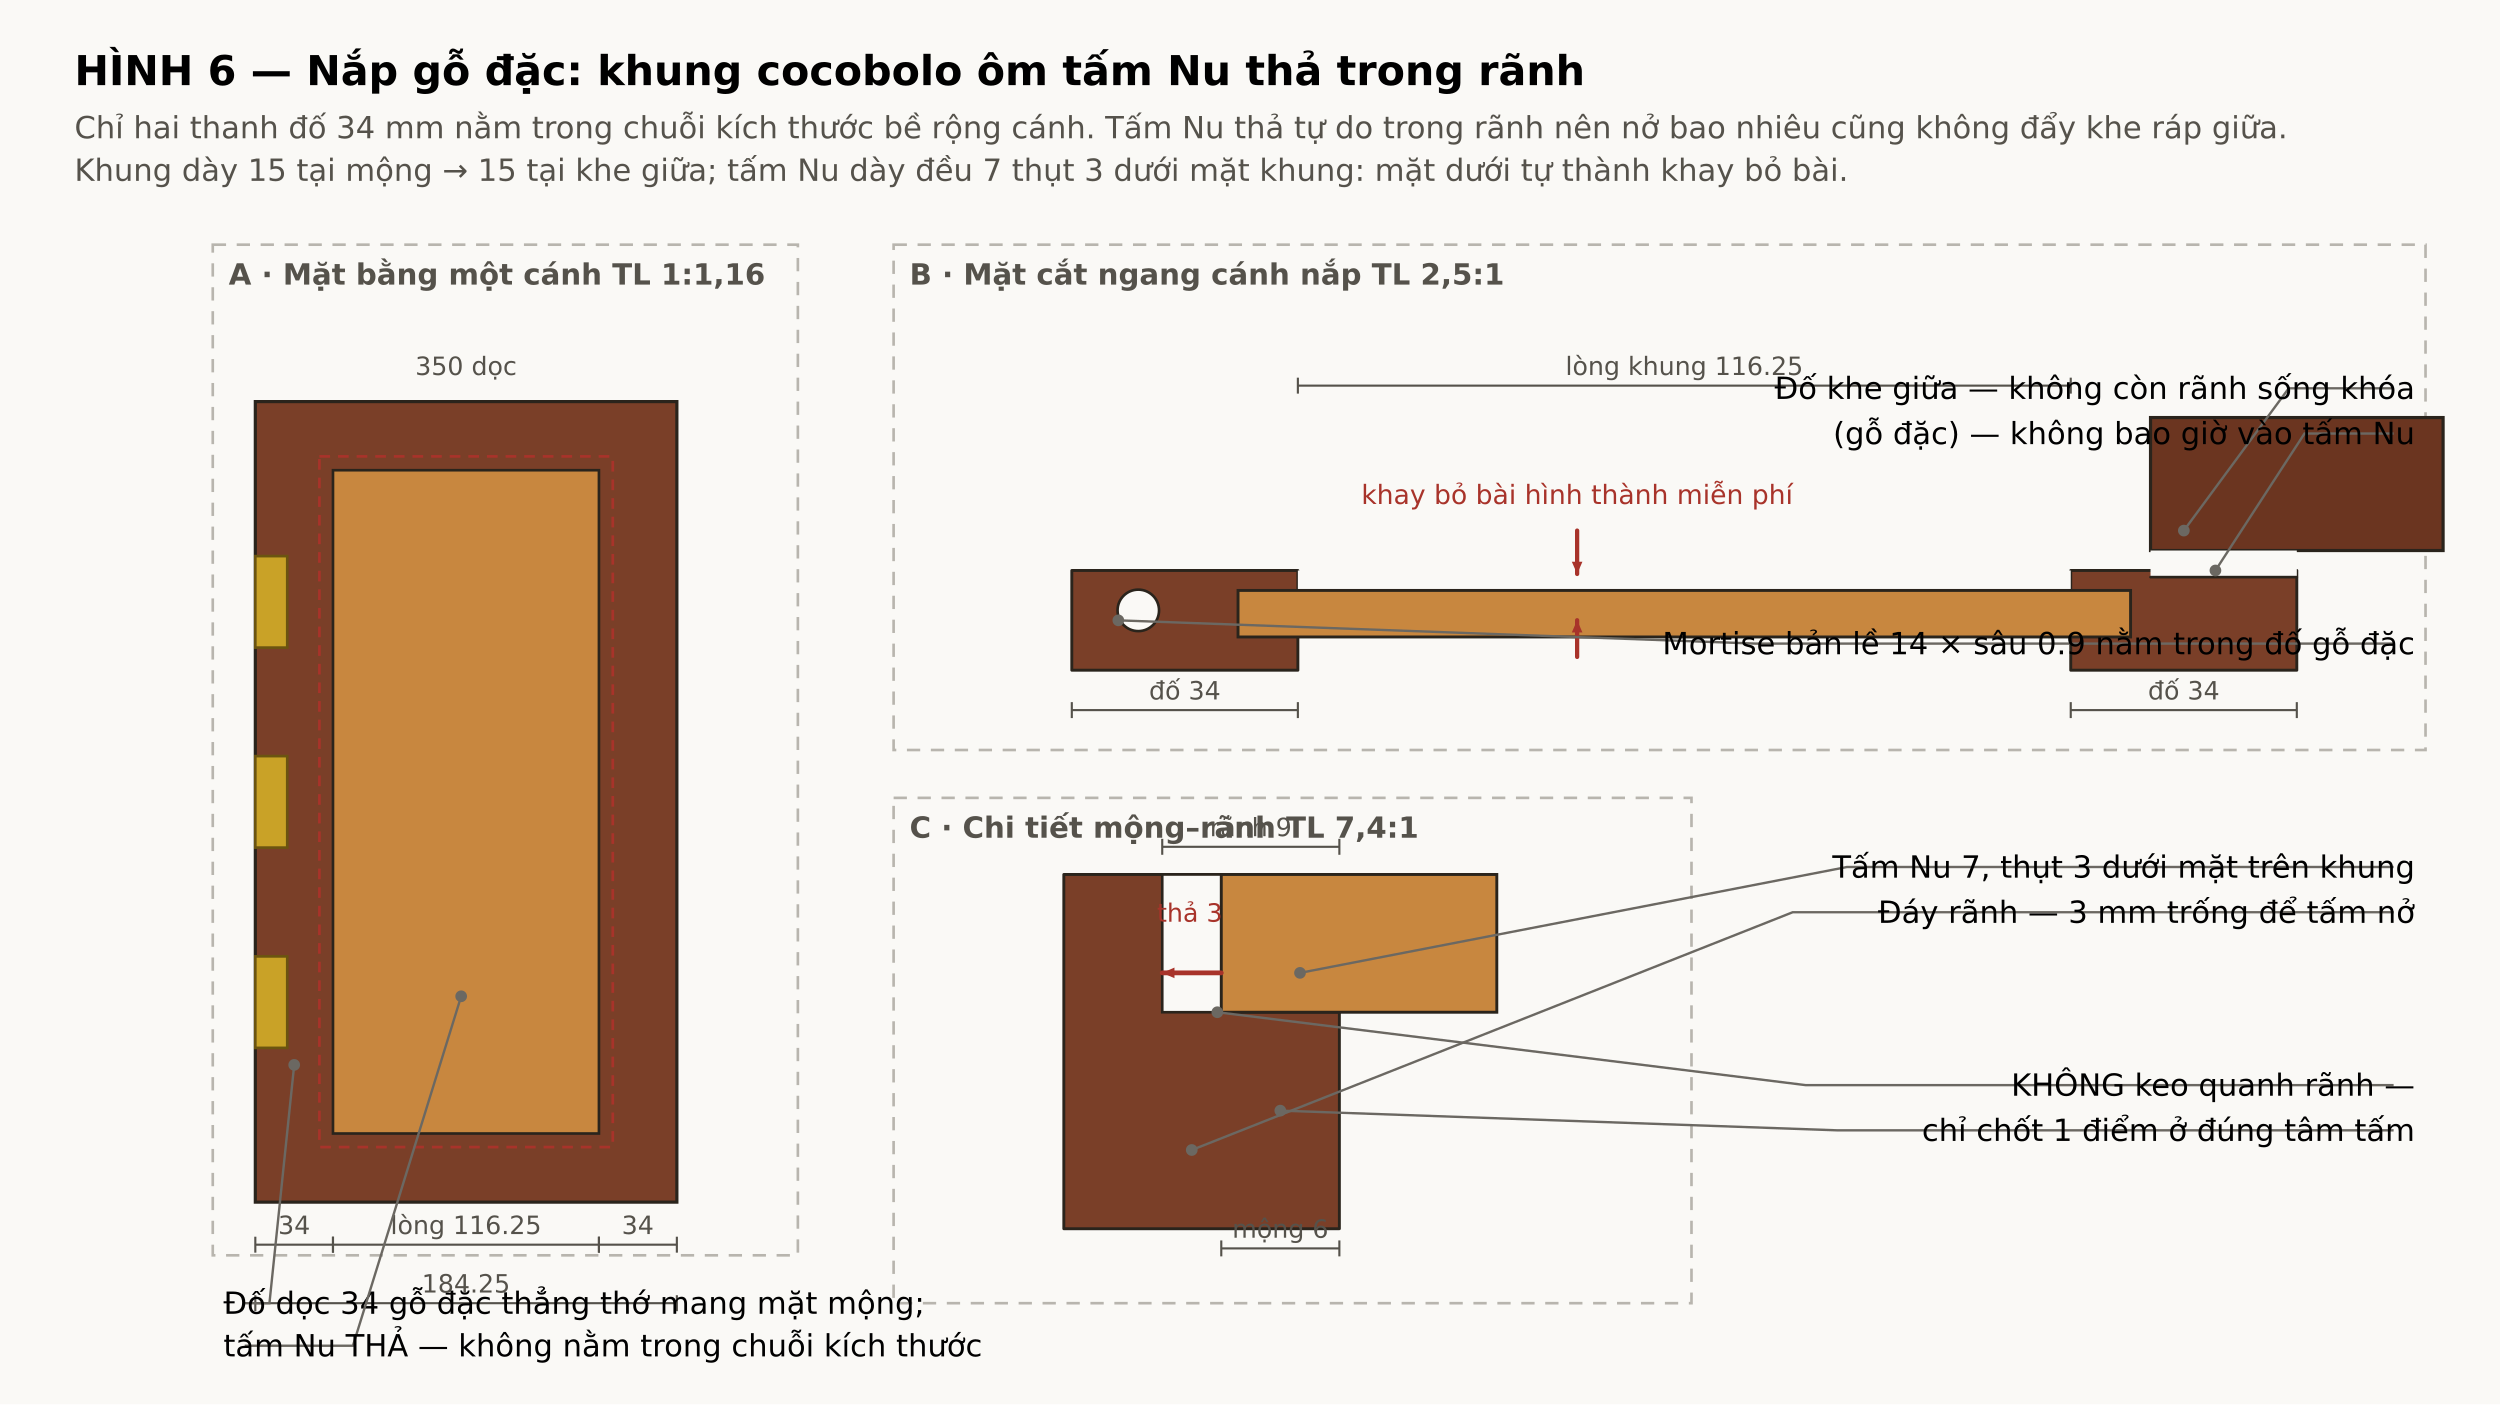
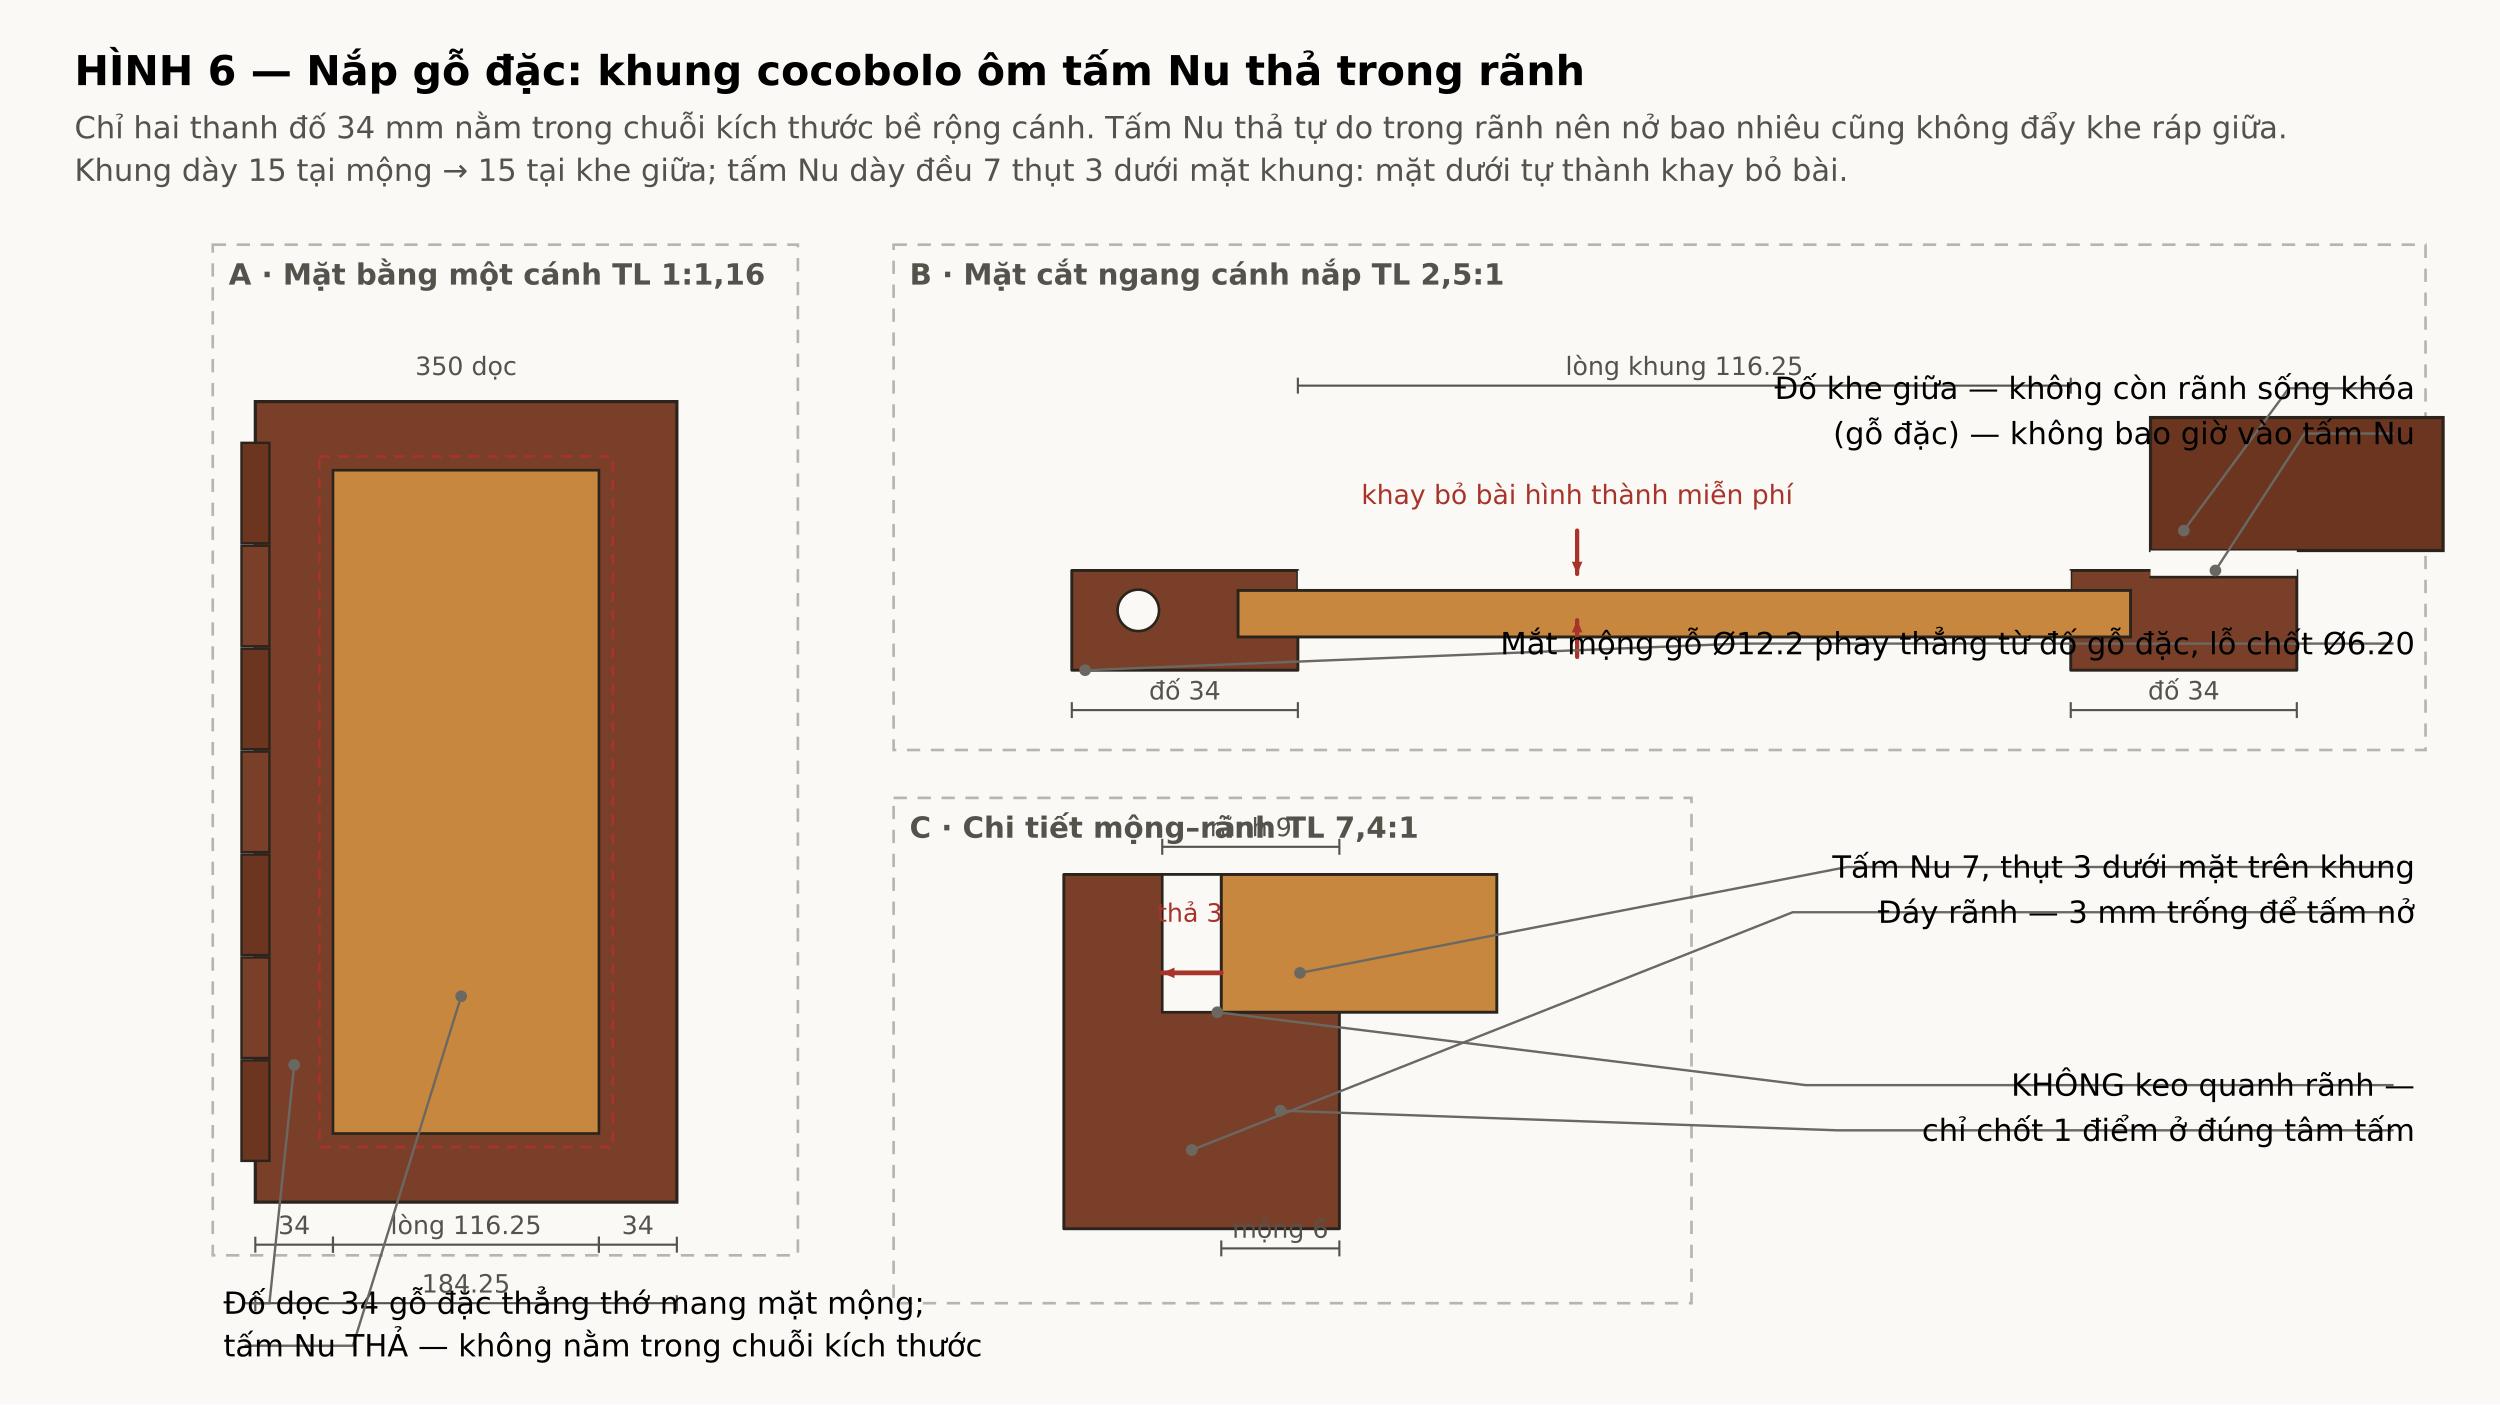
<svg xmlns="http://www.w3.org/2000/svg" width="940" height="528" viewBox="0 0 940 528" font-family="DejaVu Sans" font-size="11.5">
  <rect width="100%" height="100%" fill="#faf9f6" />
  <text x="28" y="32" font-size="15.5" font-weight="bold">HÌNH 6 — Nắp gỗ đặc: khung cocobolo ôm tấm Nu thả trong rãnh</text>
  <text x="28" y="52" fill="#55524b">Chỉ hai thanh đố 34 mm nằm trong chuỗi kích thước bề rộng cánh. Tấm Nu thả tự do trong rãnh nên nở bao nhiêu cũng không đẩy khe ráp giữa.</text>
  <text x="28" y="68" fill="#55524b">Khung dày 15 tại mộng → 15 tại khe giữa; tấm Nu dày đều 7 thụt 3 dưới mặt khung: mặt dưới tự thành khay bỏ bài.</text>
  <rect x="80" y="92" width="220" height="380" fill="none" stroke="#b8b5ae" stroke-width="1" stroke-dasharray="5,4" />
  <text x="86" y="107" font-size="11" font-weight="bold" fill="#55524b">A · Mặt bằng một cánh  TL 1:1,16</text>
  <rect x="96.0" y="151.0" width="158.5" height="301.0" fill="#7a3f28" stroke="#2a241c" stroke-width="1.2" />
  <rect x="125.2" y="176.8" width="100.0" height="249.4" fill="#c8873f" stroke="#2a241c" stroke-width="1.0" />
  <rect x="120.1" y="171.6" width="110.3" height="259.7" fill="none" stroke="#a8332a" stroke-width="1.0" stroke-dasharray="4,3" />
-   <rect x="96.0" y="359.6" width="12.0" height="34.4" fill="#c9a227" stroke="#6b5410" stroke-width="1.0" />
-   <rect x="96.0" y="284.3" width="12.0" height="34.4" fill="#c9a227" stroke="#6b5410" stroke-width="1.0" />
-   <rect x="96.0" y="209.1" width="12.0" height="34.4" fill="#c9a227" stroke="#6b5410" stroke-width="1.0" />
+   <rect x="90.8" y="398.7" width="10.5" height="37.8" fill="#6b3520" stroke="#2a241c" stroke-width="0.9" />
+   <rect x="90.8" y="360.0" width="10.5" height="37.8" fill="#7a3f28" stroke="#2a241c" stroke-width="0.9" />
+   <rect x="90.8" y="321.3" width="10.5" height="37.8" fill="#6b3520" stroke="#2a241c" stroke-width="0.9" />
+   <rect x="90.8" y="282.6" width="10.5" height="37.8" fill="#7a3f28" stroke="#2a241c" stroke-width="0.9" />
+   <rect x="90.8" y="243.9" width="10.5" height="37.8" fill="#6b3520" stroke="#2a241c" stroke-width="0.9" />
+   <rect x="90.8" y="205.2" width="10.5" height="37.8" fill="#7a3f28" stroke="#2a241c" stroke-width="0.9" />
+   <rect x="90.8" y="166.5" width="10.5" height="37.8" fill="#6b3520" stroke="#2a241c" stroke-width="0.9" />
  <line x1="96.0" y1="468.0" x2="125.2" y2="468.0" stroke="#55524b" stroke-width="0.8" />
  <line x1="96.0" y1="465.0" x2="96.0" y2="471.0" stroke="#55524b" stroke-width="0.8" />
  <line x1="125.2" y1="465.0" x2="125.2" y2="471.0" stroke="#55524b" stroke-width="0.8" />
  <text x="110.6" y="464.0" text-anchor="middle" font-size="9.5" fill="#55524b">34</text>
  <line x1="125.2" y1="468.0" x2="225.2" y2="468.0" stroke="#55524b" stroke-width="0.8" />
  <line x1="125.2" y1="465.0" x2="125.2" y2="471.0" stroke="#55524b" stroke-width="0.8" />
  <line x1="225.2" y1="465.0" x2="225.2" y2="471.0" stroke="#55524b" stroke-width="0.8" />
  <text x="175.2" y="464.0" text-anchor="middle" font-size="9.5" fill="#55524b">lòng 116.25</text>
  <line x1="225.2" y1="468.0" x2="254.5" y2="468.0" stroke="#55524b" stroke-width="0.8" />
  <line x1="225.2" y1="465.0" x2="225.2" y2="471.0" stroke="#55524b" stroke-width="0.8" />
  <line x1="254.5" y1="465.0" x2="254.5" y2="471.0" stroke="#55524b" stroke-width="0.8" />
  <text x="239.8" y="464.0" text-anchor="middle" font-size="9.5" fill="#55524b">34</text>
  <line x1="96.0" y1="490.0" x2="254.5" y2="490.0" stroke="#55524b" stroke-width="0.8" />
  <line x1="96.0" y1="487.0" x2="96.0" y2="493.0" stroke="#55524b" stroke-width="0.8" />
  <line x1="254.5" y1="487.0" x2="254.5" y2="493.0" stroke="#55524b" stroke-width="0.8" />
  <text x="175.2" y="486.0" text-anchor="middle" font-size="9.5" fill="#55524b">184.25</text>
  <text x="175.227" y="141.0" text-anchor="middle" font-size="9.5" fill="#55524b">350 dọc</text>
  <rect x="336" y="92" width="576" height="190" fill="none" stroke="#b8b5ae" stroke-width="1" stroke-dasharray="5,4" />
  <text x="342" y="107" font-size="11" font-weight="bold" fill="#55524b">B · Mặt cắt ngang cánh nắp  TL 2,5:1</text>
  <polygon points="403.0,252.0 488.0,252.0 488.0,214.5 403.0,214.5" fill="#7a3f28" stroke="#2a241c" stroke-width="1.1" stroke-linejoin="round" />
  <polygon points="778.6,252.0 863.6,252.0 863.6,214.5 778.6,214.5" fill="#7a3f28" stroke="#2a241c" stroke-width="1.1" stroke-linejoin="round" />
  <polygon points="488.0,214.5 778.6,214.5 778.6,234.5 488.0,239.5" fill="#faf9f6" stroke="#faf9f6" stroke-width="0" stroke-linejoin="round" />
  <rect x="465.5" y="222.0" width="335.6" height="17.5" fill="#c8873f" stroke="#2a241c" stroke-width="1.1" />
  <circle cx="428.0" cy="229.5" r="7.8" fill="#faf9f6" stroke="#2a241c" stroke-width="1" />
  <rect x="808.6" y="157.0" width="110.0" height="50.0" fill="#6b3520" stroke="#2a241c" stroke-width="1.2" />
  <rect x="808.6" y="207.0" width="55.0" height="10.0" fill="#faf9f6" stroke="#faf9f6" stroke-width="0" />
  <polygon points="808.6,217.0 863.6,217.0" fill="none" stroke="#2a241c" stroke-width="1.0" stroke-linejoin="round" />
  <line x1="488.0" y1="145.0" x2="778.6" y2="145.0" stroke="#55524b" stroke-width="0.8" />
  <line x1="488.0" y1="142.0" x2="488.0" y2="148.0" stroke="#55524b" stroke-width="0.8" />
  <line x1="778.6" y1="142.0" x2="778.6" y2="148.0" stroke="#55524b" stroke-width="0.8" />
  <text x="633.3" y="141.0" text-anchor="middle" font-size="9.5" fill="#55524b">lòng khung 116.25</text>
  <line x1="403.0" y1="267.0" x2="488.0" y2="267.0" stroke="#55524b" stroke-width="0.8" />
  <line x1="403.0" y1="264.0" x2="403.0" y2="270.0" stroke="#55524b" stroke-width="0.8" />
  <line x1="488.0" y1="264.0" x2="488.0" y2="270.0" stroke="#55524b" stroke-width="0.8" />
  <text x="445.5" y="263.0" text-anchor="middle" font-size="9.5" fill="#55524b">đố 34</text>
  <line x1="778.6" y1="267.0" x2="863.6" y2="267.0" stroke="#55524b" stroke-width="0.8" />
  <line x1="778.6" y1="264.0" x2="778.6" y2="270.0" stroke="#55524b" stroke-width="0.8" />
  <line x1="863.6" y1="264.0" x2="863.6" y2="270.0" stroke="#55524b" stroke-width="0.8" />
  <text x="821.1" y="263.0" text-anchor="middle" font-size="9.5" fill="#55524b">đố 34</text>
  <line x1="593.0" y1="199.5" x2="593.0" y2="215.8" stroke="#a8332a" stroke-width="1.6" stroke-linecap="round" />
  <polygon points="593.0,215.8 591.0,211.2 595.0,211.2" fill="#a8332a" />
  <line x1="593.0" y1="247.0" x2="593.0" y2="233.2" stroke="#a8332a" stroke-width="1.6" stroke-linecap="round" />
  <polygon points="593.0,233.2 595.0,237.8 591.0,237.8" fill="#a8332a" />
  <text x="593.0" y="189.5" text-anchor="middle" font-size="10" fill="#a8332a">khay bỏ bài hình thành miễn phí</text>
  <rect x="336" y="300" width="300" height="190" fill="none" stroke="#b8b5ae" stroke-width="1" stroke-dasharray="5,4" />
  <text x="342" y="315" font-size="11" font-weight="bold" fill="#55524b">C · Chi tiết mộng–rãnh  TL 7,4:1</text>
  <polygon points="400.0,462.0 503.6,462.0 503.6,328.8 400.0,328.8" fill="#7a3f28" stroke="#2a241c" stroke-width="1.1" stroke-linejoin="round" />
  <rect x="437.0" y="328.8" width="66.6" height="51.8" fill="#faf9f6" stroke="#2a241c" stroke-width="1.0" />
  <rect x="459.2" y="328.8" width="103.6" height="51.8" fill="#c8873f" stroke="#2a241c" stroke-width="1.1" />
  <line x1="437.0" y1="318.4" x2="503.6" y2="318.4" stroke="#55524b" stroke-width="0.8" />
  <line x1="437.0" y1="315.4" x2="437.0" y2="321.4" stroke="#55524b" stroke-width="0.8" />
  <line x1="503.6" y1="315.4" x2="503.6" y2="321.4" stroke="#55524b" stroke-width="0.8" />
  <text x="470.3" y="314.4" text-anchor="middle" font-size="9.5" fill="#55524b">rãnh 9</text>
  <line x1="459.2" y1="469.4" x2="503.6" y2="469.4" stroke="#55524b" stroke-width="0.8" />
  <line x1="459.2" y1="466.4" x2="459.2" y2="472.4" stroke="#55524b" stroke-width="0.8" />
  <line x1="503.6" y1="466.4" x2="503.6" y2="472.4" stroke="#55524b" stroke-width="0.8" />
  <text x="481.4" y="465.4" text-anchor="middle" font-size="9.5" fill="#55524b">mộng 6</text>
  <line x1="459.2" y1="365.8" x2="437.0" y2="365.8" stroke="#a8332a" stroke-width="1.8" stroke-linecap="round" />
  <polygon points="437.0,365.8 441.6,363.8 441.6,367.8" fill="#a8332a" />
  <text x="447.36" y="346.56" text-anchor="middle" font-size="9.5" fill="#a8332a">thả 3</text>
  <polyline points="900,326 694.4,326 488.8,365.8" fill="none" stroke="#6b6862" stroke-width="0.9" />
  <circle cx="488.8" cy="365.8" r="2.2" fill="#6b6862" />
  <text x="908" y="330" text-anchor="end">Tấm Nu 7, thụt 3 dưới mặt trên khung</text>
  <polyline points="900,343 674.05,343 448.1,432.4" fill="none" stroke="#6b6862" stroke-width="0.9" />
  <circle cx="448.1" cy="432.4" r="2.2" fill="#6b6862" />
  <text x="908" y="347" text-anchor="end">Đáy rãnh — 3 mm trống để tấm nở</text>
  <polyline points="900,408 678.86,408 457.72,380.6" fill="none" stroke="#6b6862" stroke-width="0.9" />
  <circle cx="457.72" cy="380.6" r="2.2" fill="#6b6862" />
  <text x="908" y="412" text-anchor="end">KHÔNG keo quanh rãnh —</text>
  <polyline points="900,425 690.7,425 481.4,417.6" fill="none" stroke="#6b6862" stroke-width="0.9" />
  <circle cx="481.4" cy="417.6" r="2.2" fill="#6b6862" />
  <text x="908" y="429" text-anchor="end">chỉ chốt 1 điểm ở đúng tâm tấm</text>
  <polyline points="92,490 101.31,490 110.62,400.4" fill="none" stroke="#6b6862" stroke-width="0.9" />
  <circle cx="110.62" cy="400.4" r="2.2" fill="#6b6862" />
  <text x="84" y="494" text-anchor="start">Đố dọc 34 gỗ đặc thẳng thớ mang mặt mộng;</text>
  <polyline points="92,506 132.7,506 173.4,374.6" fill="none" stroke="#6b6862" stroke-width="0.9" />
  <circle cx="173.4" cy="374.6" r="2.2" fill="#6b6862" />
  <text x="84" y="510" text-anchor="start">tấm Nu THẢ — không nằm trong chuỗi kích thước</text>
  <polyline points="900,146 860.562,146 821.125,199.5" fill="none" stroke="#6b6862" stroke-width="0.9" />
  <circle cx="821.125" cy="199.5" r="2.2" fill="#6b6862" />
  <text x="908" y="150" text-anchor="end">Đố khe giữa — không còn rãnh sống khóa</text>
  <polyline points="900,163 866.5,163 833.0,214.5" fill="none" stroke="#6b6862" stroke-width="0.9" />
  <circle cx="833.0" cy="214.5" r="2.2" fill="#6b6862" />
  <text x="908" y="167" text-anchor="end">(gỗ đặc) — không bao giờ vào tấm Nu</text>
-   <polyline points="900,242 660.25,242 420.5,233.25" fill="none" stroke="#6b6862" stroke-width="0.9" />
-   <circle cx="420.5" cy="233.25" r="2.2" fill="#6b6862" />
-   <text x="908" y="246" text-anchor="end">Mortise bản lề 14 × sâu 0.9 nằm trong đố gỗ đặc</text>
+   <polyline points="900,242 654.0,242 408.0,252.0" fill="none" stroke="#6b6862" stroke-width="0.9" />
+   <circle cx="408.0" cy="252.0" r="2.2" fill="#6b6862" />
+   <text x="908" y="246" text-anchor="end">Mắt mộng gỗ Ø12.2 phay thẳng từ đố gỗ đặc, lỗ chốt Ø6.20</text>
</svg>
